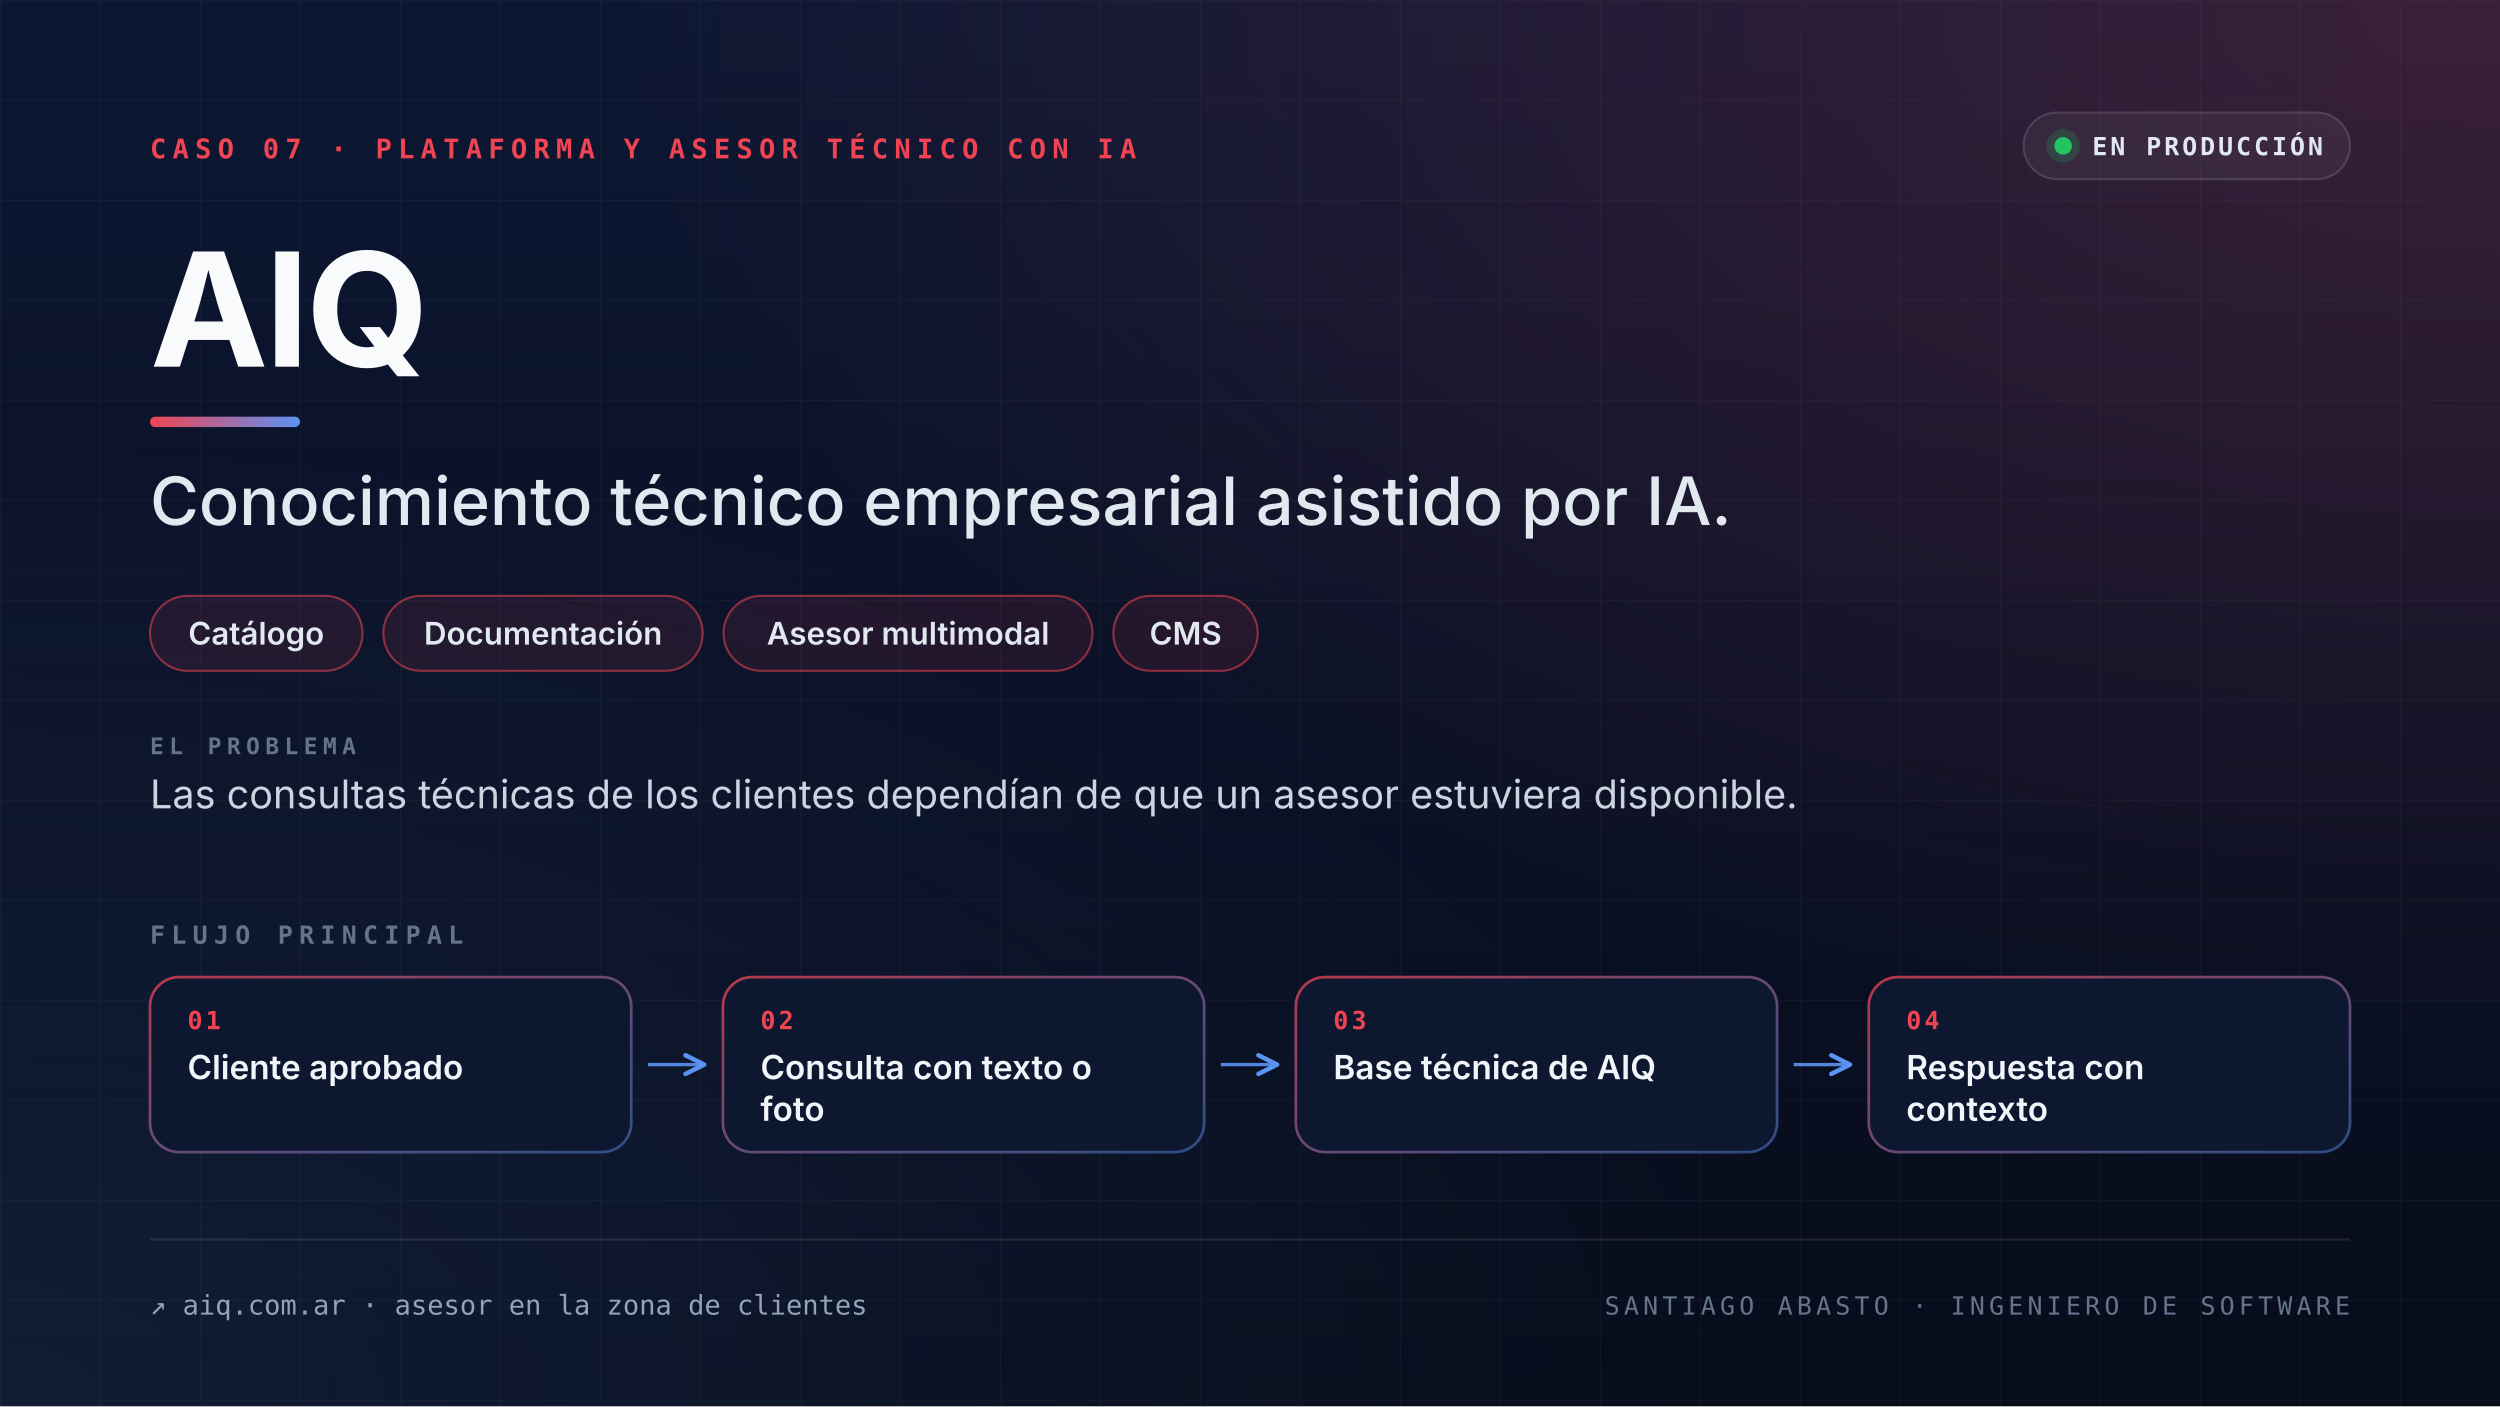
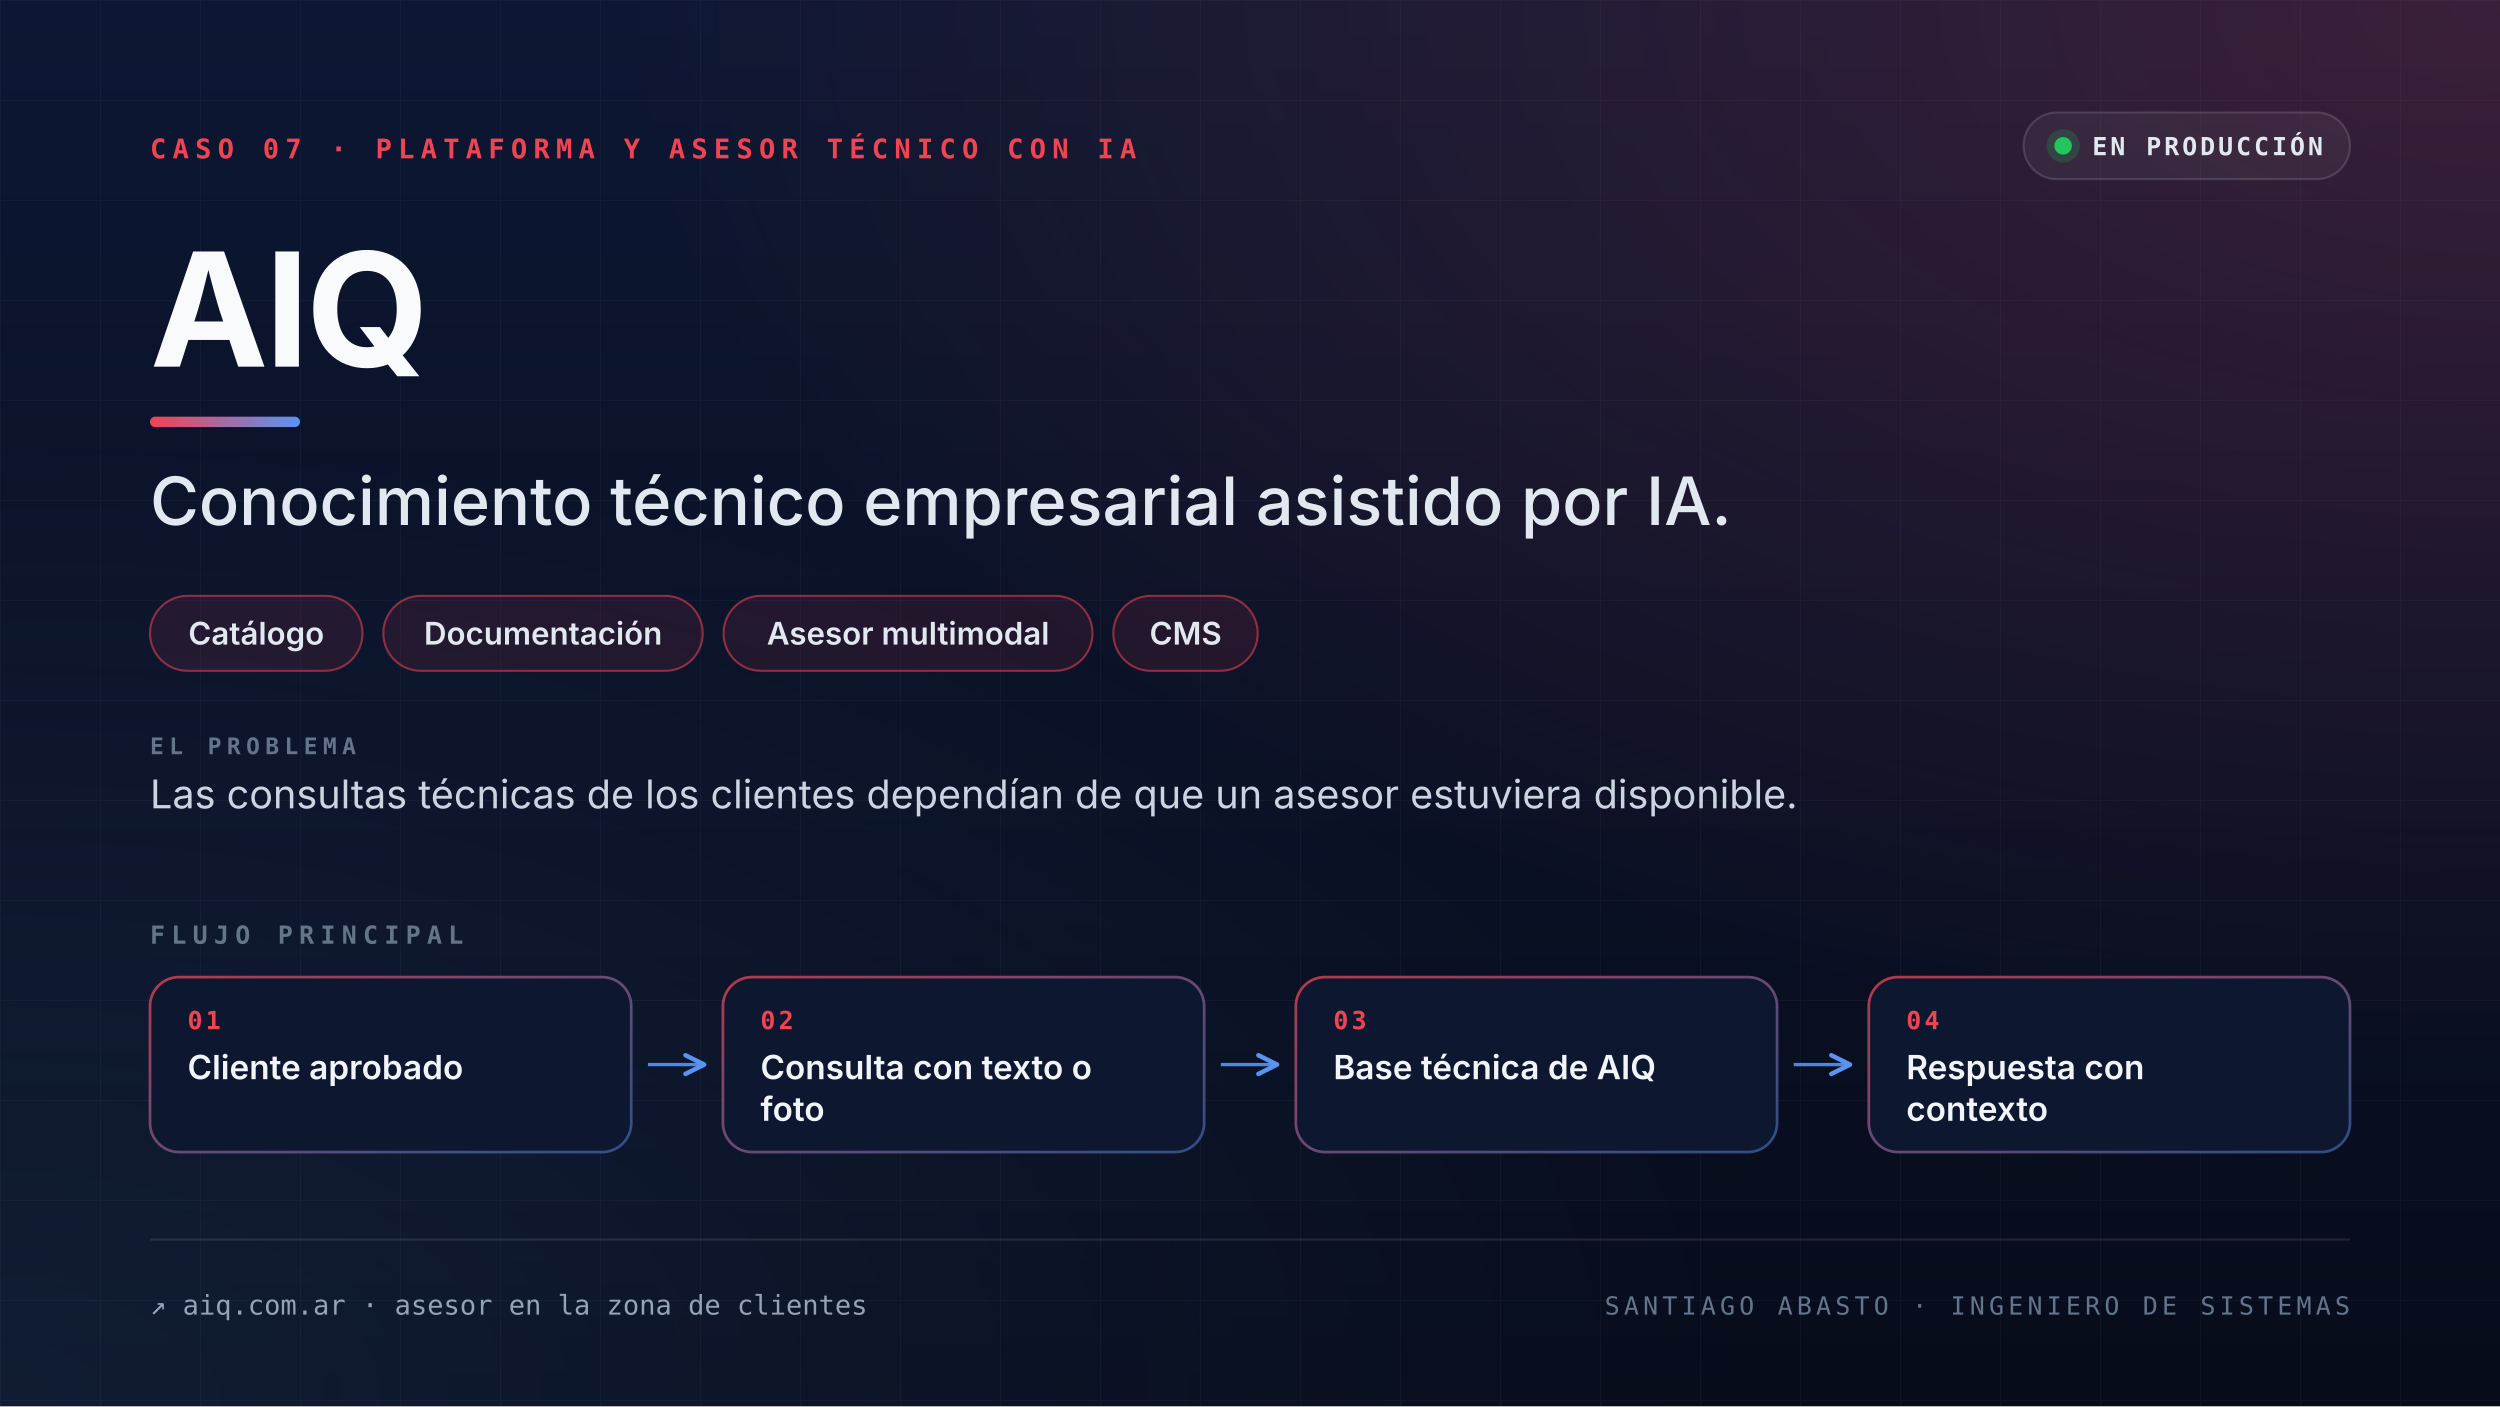
<svg xmlns="http://www.w3.org/2000/svg" width="1200" height="675" viewBox="0 0 1200 675" role="img" aria-label="AIQ — Conocimiento técnico empresarial asistido por IA.">
  <defs>
    <linearGradient id="bg" x1="0" y1="0" x2="0" y2="1">
      <stop offset="0" stop-color="#0D1733" />
      <stop offset="1" stop-color="#070C1A" />
    </linearGradient>
    <radialGradient id="g1" cx="1" cy="0" r=".75">
      <stop offset="0" stop-color="#F04452" stop-opacity=".20" />
      <stop offset="1" stop-color="#F04452" stop-opacity="0" />
    </radialGradient>
    <radialGradient id="g2" cx="0" cy="1" r=".7">
      <stop offset="0" stop-color="#5B93F2" stop-opacity=".12" />
      <stop offset="1" stop-color="#5B93F2" stop-opacity="0" />
    </radialGradient>
    <pattern id="grid" width="48" height="48" patternUnits="userSpaceOnUse">
      <path d="M48 0H0V48" fill="none" stroke="#FFFFFF" stroke-opacity=".035" />
    </pattern>
    <linearGradient id="acc" x1="0" y1="0" x2="1" y2="0">
      <stop offset="0" stop-color="#F04452" />
      <stop offset="1" stop-color="#5B93F2" />
    </linearGradient>
    <linearGradient id="edge" x1="0" y1="0" x2="1" y2="1">
      <stop offset="0" stop-color="#F04452" stop-opacity=".75" />
      <stop offset="1" stop-color="#5B93F2" stop-opacity=".45" />
    </linearGradient>
    <marker id="ar" viewBox="0 0 10 10" refX="8.5" refY="5" markerWidth="8" markerHeight="8" orient="auto">
      <path d="M1.5 1.5 8.5 5 1.5 8.5" fill="none" stroke="#5B93F2" stroke-width="1.7" stroke-linecap="round" stroke-linejoin="round" />
    </marker>
  </defs>
  <rect width="1200" height="675" fill="url(#bg)" />
  <rect width="1200" height="675" fill="url(#grid)" />
  <rect width="1200" height="675" fill="url(#g1)" />
  <rect width="1200" height="675" fill="url(#g2)" />
  <text x="72.0" y="76.0" font-family="'SF Mono','JetBrains Mono',ui-monospace,Menlo,Consolas,monospace" font-size="13" font-weight="600" letter-spacing="3" fill="#F04452" fill-opacity="1" text-anchor="start">CASO 07 · PLATAFORMA Y ASESOR TÉCNICO CON IA</text>
  <rect x="971.3" y="54" width="156.7" height="32" rx="16" fill="#FFFFFF" fill-opacity=".05" stroke="#FFFFFF" stroke-opacity=".14" />
  <circle cx="990.3" cy="70" r="8" fill="#22C55E" fill-opacity=".18" />
  <circle cx="990.3" cy="70" r="4.2" fill="#22C55E" />
  <text x="1004.3" y="74.5" font-family="'SF Mono','JetBrains Mono',ui-monospace,Menlo,Consolas,monospace" font-size="12" font-weight="600" letter-spacing="1.4" fill="#E2E8F0" fill-opacity="1" text-anchor="start">EN PRODUCCIÓN</text>
  <text x="72.0" y="176.0" font-family="-apple-system,'SF Pro Display','Inter','Segoe UI',Helvetica,Arial,sans-serif" font-size="76" font-weight="700" letter-spacing="-1.6" fill="#F8FAFC" fill-opacity="1" text-anchor="start">AIQ</text>
  <rect x="72" y="200" width="72" height="5" rx="2.5" fill="url(#acc)" />
  <text x="72.0" y="252.0" font-family="-apple-system,'SF Pro Display','Inter','Segoe UI',Helvetica,Arial,sans-serif" font-size="32" font-weight="500" letter-spacing="0" fill="#E2E8F0" fill-opacity="1" text-anchor="start">Conocimiento técnico empresarial asistido por IA.</text>
  <rect x="72.0" y="286.0" width="102.0" height="36" rx="18.0" fill="#F04452" fill-opacity=".10" stroke="#F04452" stroke-opacity=".55" />
  <text x="123.0" y="309.4" font-family="-apple-system,'SF Pro Display','Inter','Segoe UI',Helvetica,Arial,sans-serif" font-size="15" font-weight="600" letter-spacing="0" fill="#E2E8F0" fill-opacity="1" text-anchor="middle">Catálogo</text>
  <rect x="184.0" y="286.0" width="153.3" height="36" rx="18.0" fill="#F04452" fill-opacity=".10" stroke="#F04452" stroke-opacity=".55" />
  <text x="260.7" y="309.4" font-family="-apple-system,'SF Pro Display','Inter','Segoe UI',Helvetica,Arial,sans-serif" font-size="15" font-weight="600" letter-spacing="0" fill="#E2E8F0" fill-opacity="1" text-anchor="middle">Documentación</text>
  <rect x="347.3" y="286.0" width="177.1" height="36" rx="18.0" fill="#F04452" fill-opacity=".10" stroke="#F04452" stroke-opacity=".55" />
  <text x="435.9" y="309.4" font-family="-apple-system,'SF Pro Display','Inter','Segoe UI',Helvetica,Arial,sans-serif" font-size="15" font-weight="600" letter-spacing="0" fill="#E2E8F0" fill-opacity="1" text-anchor="middle">Asesor multimodal</text>
  <rect x="534.4" y="286.0" width="69.3" height="36" rx="18.0" fill="#F04452" fill-opacity=".10" stroke="#F04452" stroke-opacity=".55" />
  <text x="569.1" y="309.4" font-family="-apple-system,'SF Pro Display','Inter','Segoe UI',Helvetica,Arial,sans-serif" font-size="15" font-weight="600" letter-spacing="0" fill="#E2E8F0" fill-opacity="1" text-anchor="middle">CMS</text>
  <text x="72.0" y="362.0" font-family="'SF Mono','JetBrains Mono',ui-monospace,Menlo,Consolas,monospace" font-size="11" font-weight="700" letter-spacing="2.6" fill="#64748B" fill-opacity="1" text-anchor="start">EL PROBLEMA</text>
  <text x="72.0" y="388.0" font-family="-apple-system,'SF Pro Display','Inter','Segoe UI',Helvetica,Arial,sans-serif" font-size="19" font-weight="400" letter-spacing="0" fill="#CBD5E1" fill-opacity="1" text-anchor="start">Las consultas técnicas de los clientes dependían de que un asesor estuviera disponible.</text>
  <text x="72.0" y="453.0" font-family="'SF Mono','JetBrains Mono',ui-monospace,Menlo,Consolas,monospace" font-size="12" font-weight="600" letter-spacing="3" fill="#64748B" fill-opacity="1" text-anchor="start">FLUJO PRINCIPAL</text>
  <rect x="72.0" y="469" width="231.0" height="84" rx="14" fill="#0E1730" stroke="url(#edge)" stroke-width="1.3" />
  <text x="90.0" y="494.0" font-family="'SF Mono','JetBrains Mono',ui-monospace,Menlo,Consolas,monospace" font-size="12" font-weight="700" letter-spacing="1.5" fill="#F04452" fill-opacity="1" text-anchor="start">01</text>
  <text x="90.0" y="518.0" font-family="-apple-system,'SF Pro Display','Inter','Segoe UI',Helvetica,Arial,sans-serif" font-size="16" font-weight="600" letter-spacing="0" fill="#F1F5F9" fill-opacity="1" text-anchor="start">Cliente aprobado</text>
  <line x1="311.0" y1="511.0" x2="338.0" y2="511.0" stroke="#5B93F2" stroke-width="1.6" stroke-opacity=".9" marker-end="url(#ar)" />
  <rect x="347.0" y="469" width="231.0" height="84" rx="14" fill="#0E1730" stroke="url(#edge)" stroke-width="1.3" />
  <text x="365.0" y="494.0" font-family="'SF Mono','JetBrains Mono',ui-monospace,Menlo,Consolas,monospace" font-size="12" font-weight="700" letter-spacing="1.5" fill="#F04452" fill-opacity="1" text-anchor="start">02</text>
  <text x="365.0" y="518.0" font-family="-apple-system,'SF Pro Display','Inter','Segoe UI',Helvetica,Arial,sans-serif" font-size="16" font-weight="600" letter-spacing="0" fill="#F1F5F9" fill-opacity="1" text-anchor="start">Consulta con texto o</text>
  <text x="365.0" y="538.0" font-family="-apple-system,'SF Pro Display','Inter','Segoe UI',Helvetica,Arial,sans-serif" font-size="16" font-weight="600" letter-spacing="0" fill="#F1F5F9" fill-opacity="1" text-anchor="start">foto</text>
  <line x1="586.0" y1="511.0" x2="613.0" y2="511.0" stroke="#5B93F2" stroke-width="1.6" stroke-opacity=".9" marker-end="url(#ar)" />
  <rect x="622.0" y="469" width="231.0" height="84" rx="14" fill="#0E1730" stroke="url(#edge)" stroke-width="1.3" />
  <text x="640.0" y="494.0" font-family="'SF Mono','JetBrains Mono',ui-monospace,Menlo,Consolas,monospace" font-size="12" font-weight="700" letter-spacing="1.5" fill="#F04452" fill-opacity="1" text-anchor="start">03</text>
  <text x="640.0" y="518.0" font-family="-apple-system,'SF Pro Display','Inter','Segoe UI',Helvetica,Arial,sans-serif" font-size="16" font-weight="600" letter-spacing="0" fill="#F1F5F9" fill-opacity="1" text-anchor="start">Base técnica de AIQ</text>
  <line x1="861.0" y1="511.0" x2="888.0" y2="511.0" stroke="#5B93F2" stroke-width="1.6" stroke-opacity=".9" marker-end="url(#ar)" />
  <rect x="897.0" y="469" width="231.0" height="84" rx="14" fill="#0E1730" stroke="url(#edge)" stroke-width="1.3" />
  <text x="915.0" y="494.0" font-family="'SF Mono','JetBrains Mono',ui-monospace,Menlo,Consolas,monospace" font-size="12" font-weight="700" letter-spacing="1.5" fill="#F04452" fill-opacity="1" text-anchor="start">04</text>
  <text x="915.0" y="518.0" font-family="-apple-system,'SF Pro Display','Inter','Segoe UI',Helvetica,Arial,sans-serif" font-size="16" font-weight="600" letter-spacing="0" fill="#F1F5F9" fill-opacity="1" text-anchor="start">Respuesta con</text>
  <text x="915.0" y="538.0" font-family="-apple-system,'SF Pro Display','Inter','Segoe UI',Helvetica,Arial,sans-serif" font-size="16" font-weight="600" letter-spacing="0" fill="#F1F5F9" fill-opacity="1" text-anchor="start">contexto</text>
  <line x1="72" y1="595" x2="1128" y2="595" stroke="#FFFFFF" stroke-opacity=".10" />
  <text x="72.0" y="631.0" font-family="'SF Mono','JetBrains Mono',ui-monospace,Menlo,Consolas,monospace" font-size="13" font-weight="500" letter-spacing="0" fill="#94A3B8" fill-opacity="1" text-anchor="start">↗ aiq.com.ar · asesor en la zona de clientes</text>
-   <text x="1128.0" y="631.0" font-family="'SF Mono','JetBrains Mono',ui-monospace,Menlo,Consolas,monospace" font-size="12" font-weight="500" letter-spacing="2" fill="#64748B" fill-opacity="1" text-anchor="end">SANTIAGO ABASTO · INGENIERO DE SOFTWARE</text>
+   <text x="1128.0" y="631.0" font-family="'SF Mono','JetBrains Mono',ui-monospace,Menlo,Consolas,monospace" font-size="12" font-weight="500" letter-spacing="2" fill="#64748B" fill-opacity="1" text-anchor="end">SANTIAGO ABASTO · INGENIERO DE SISTEMAS</text>
</svg>
